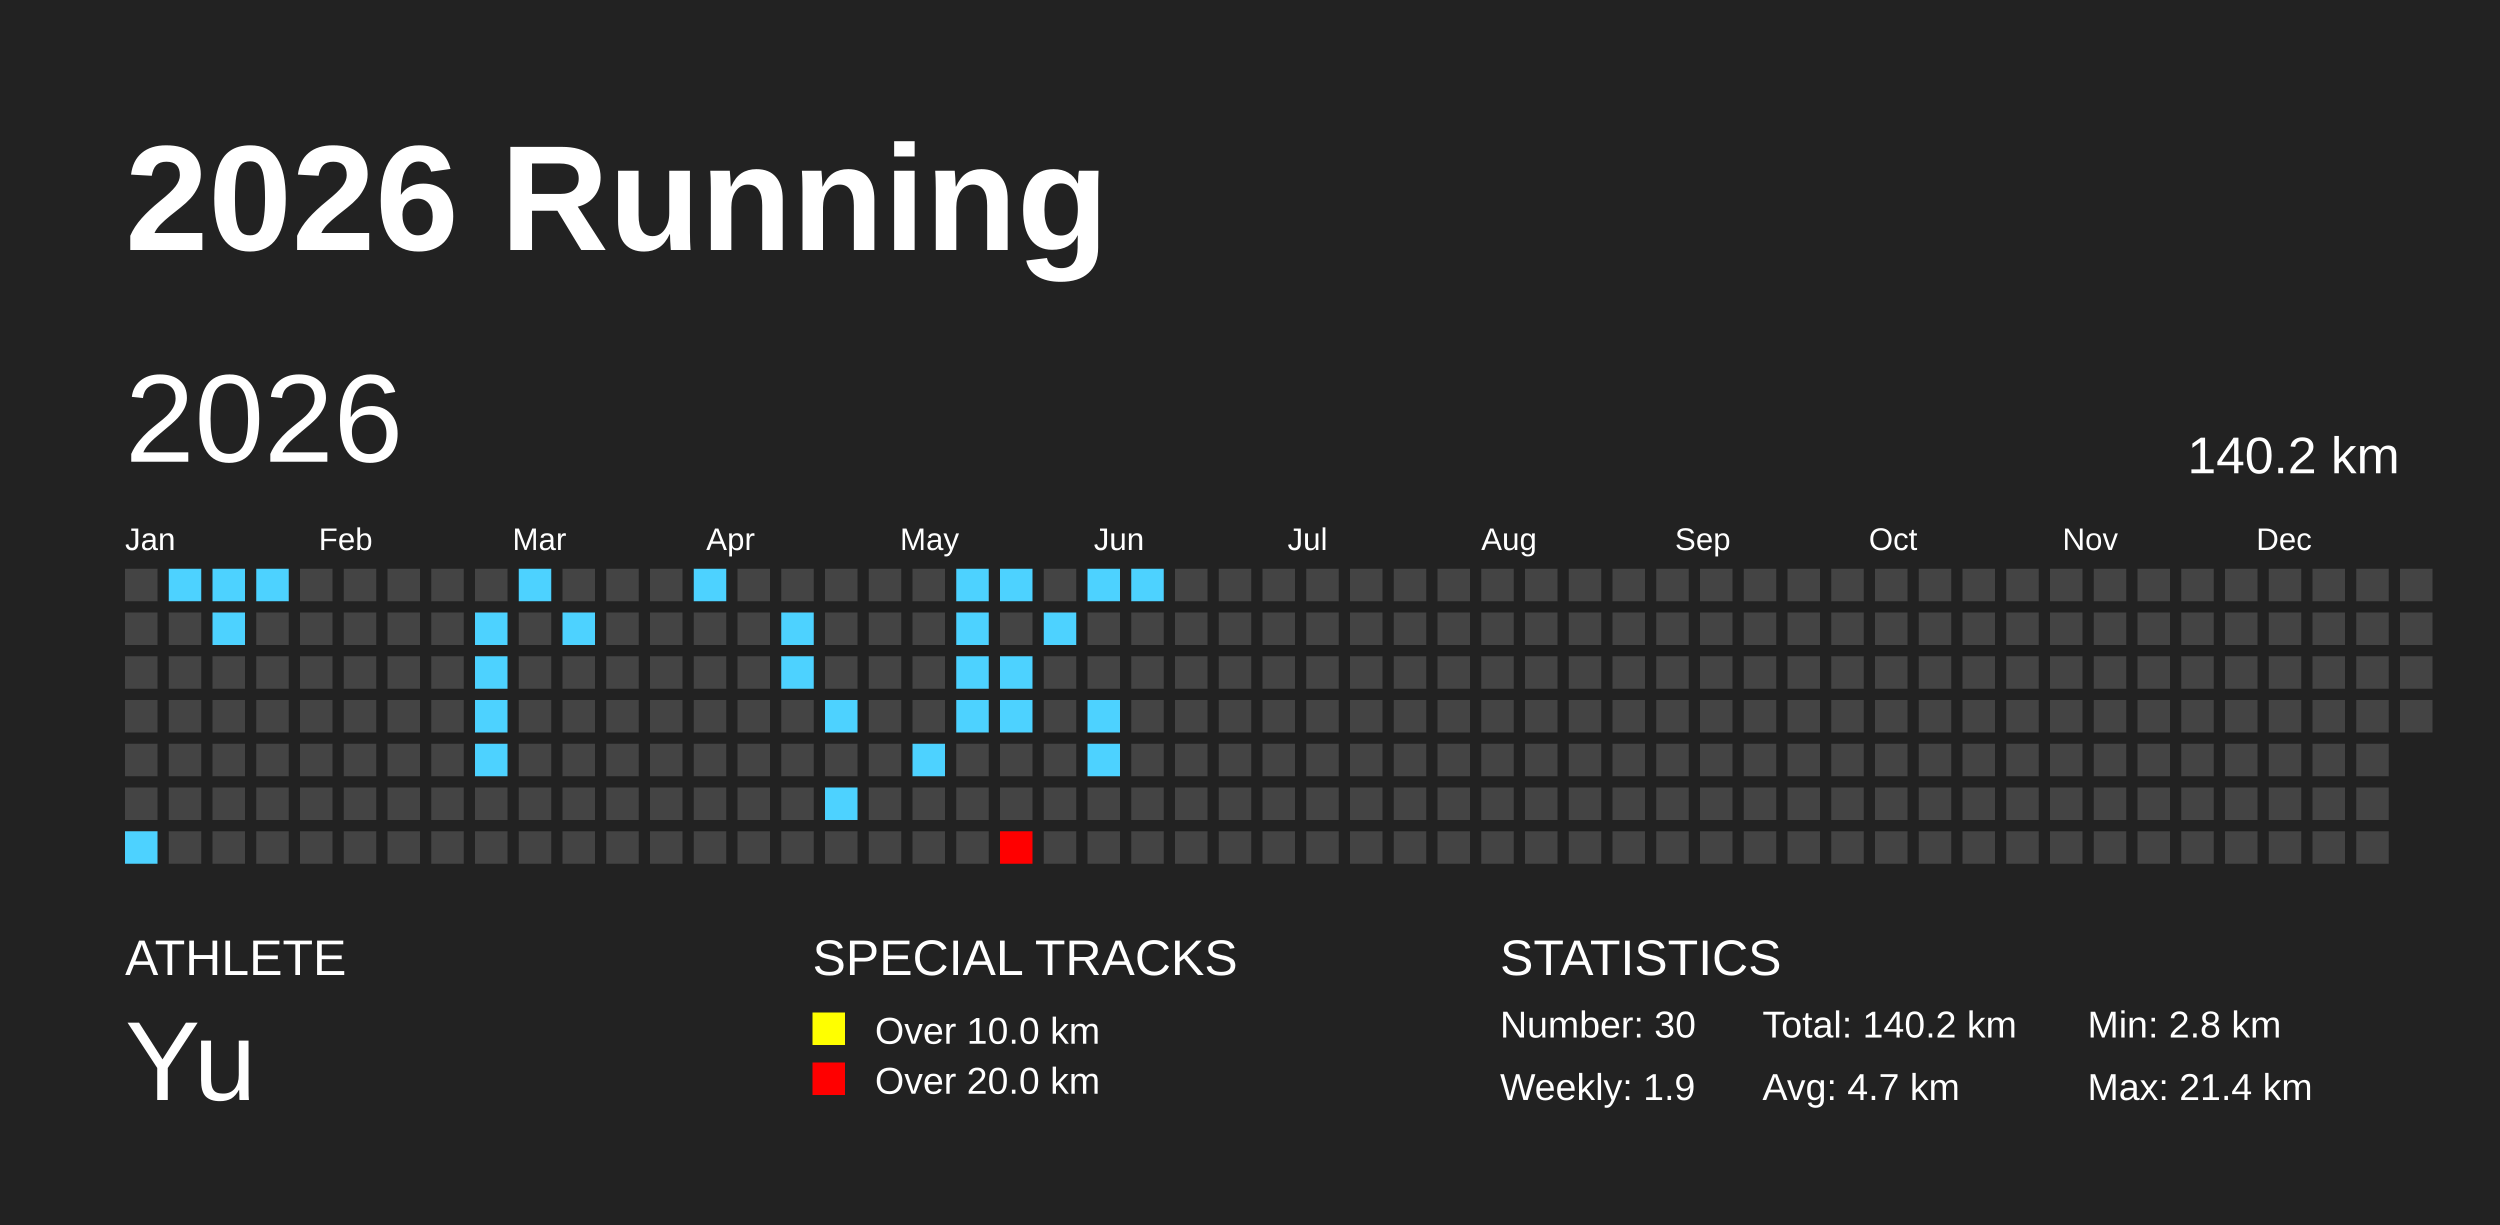
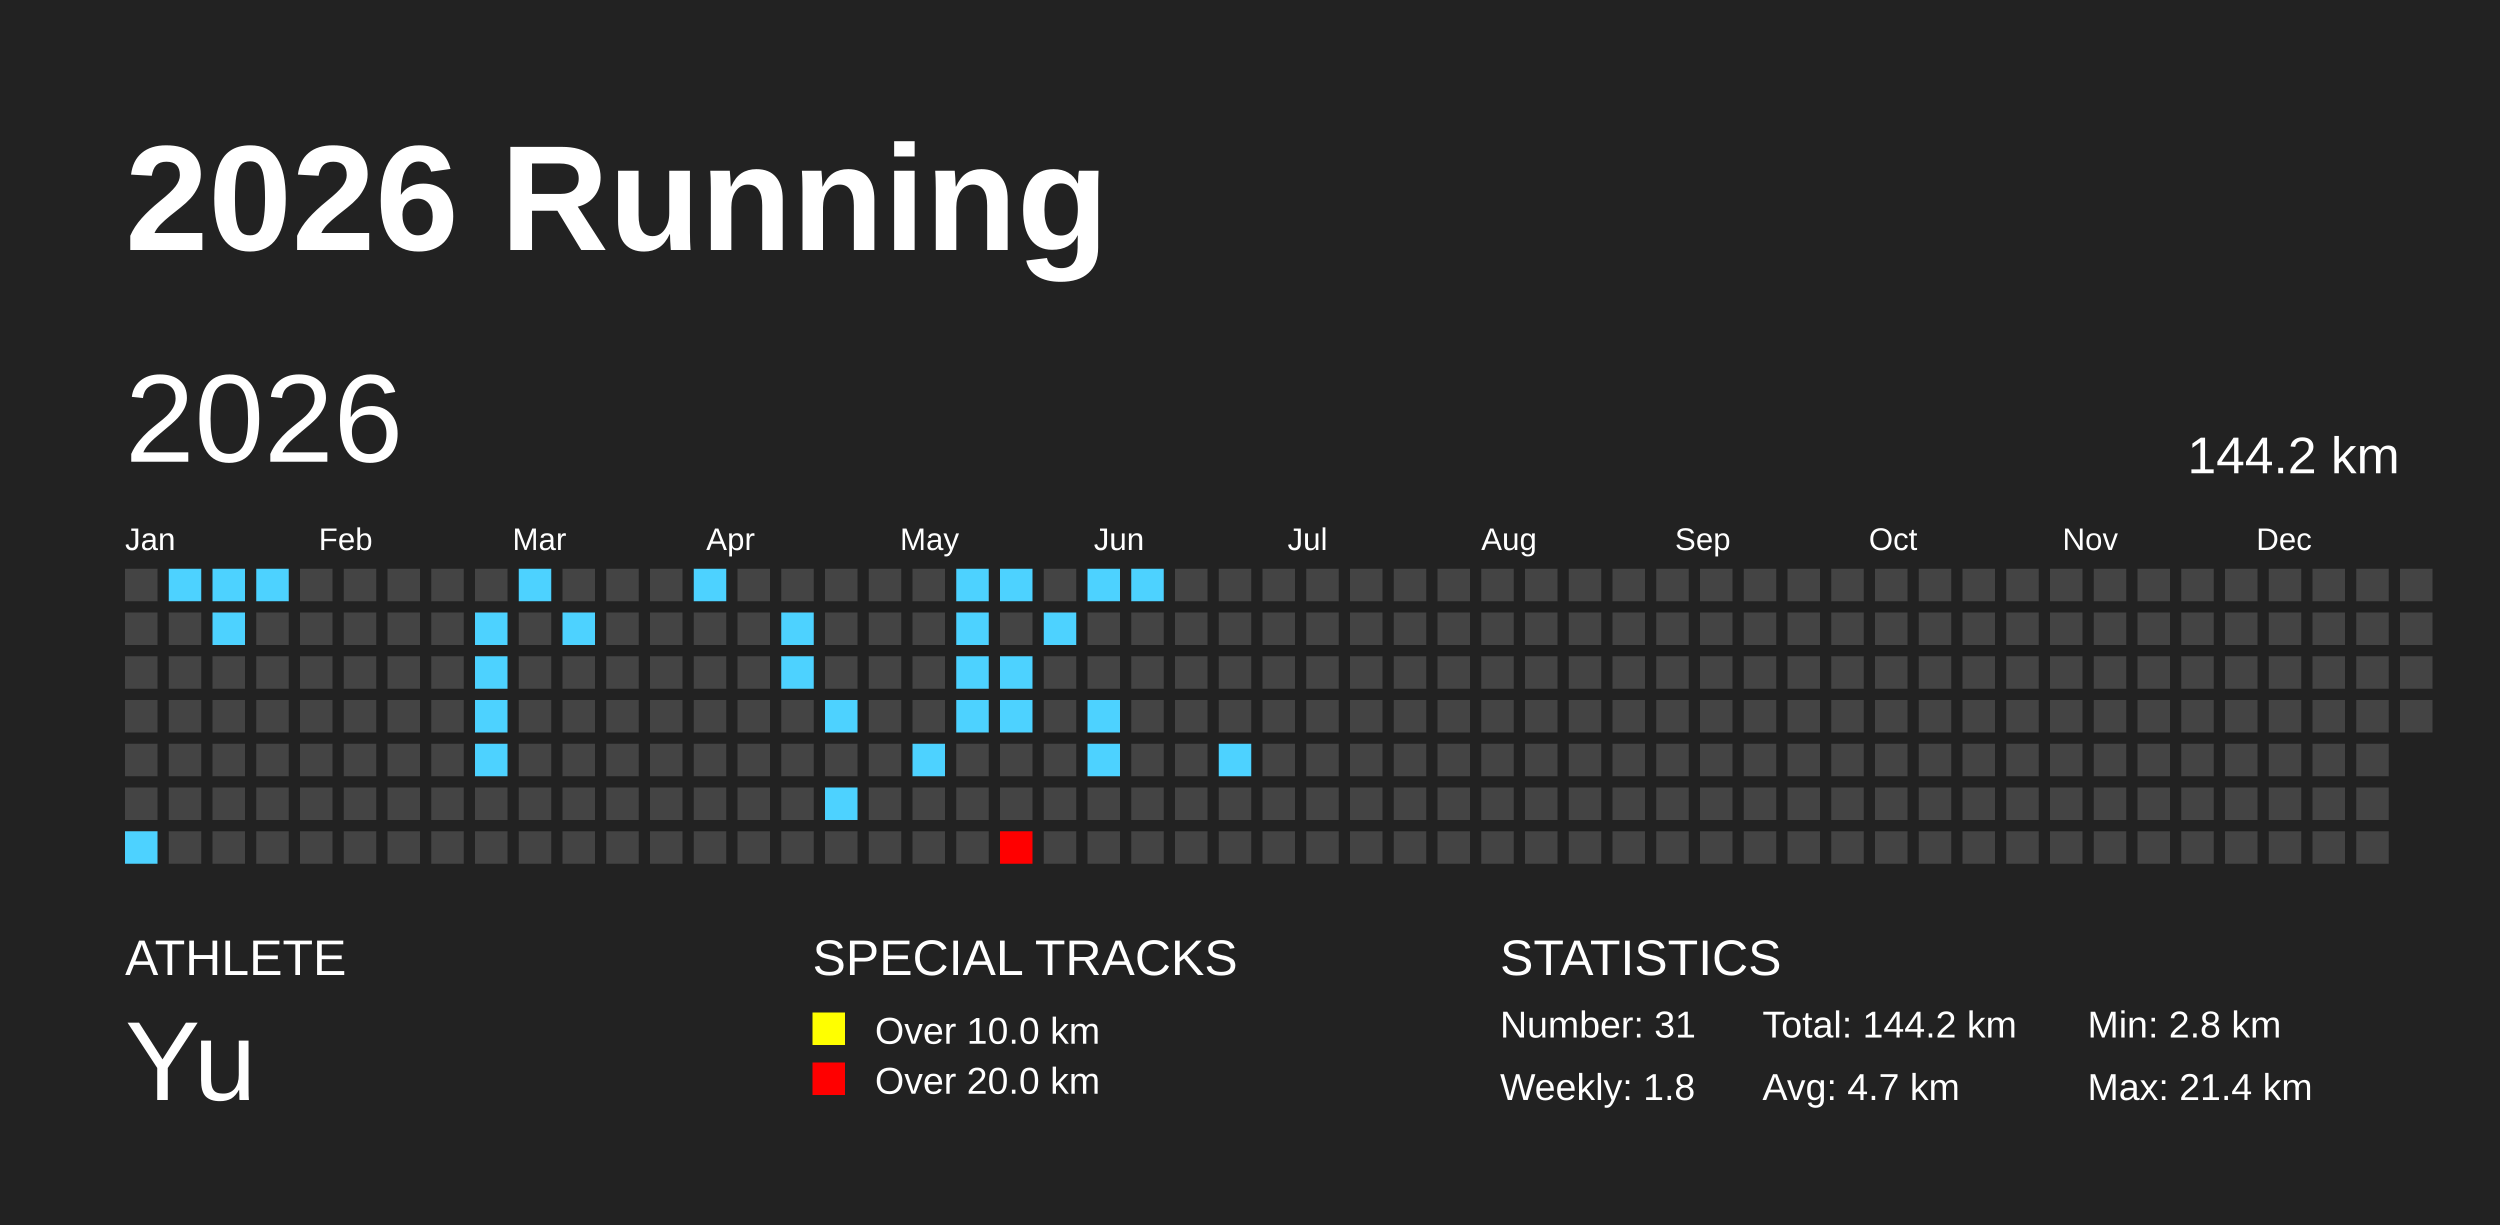
<svg xmlns="http://www.w3.org/2000/svg" baseProfile="full" height="98mm" version="1.1" viewBox="0,0,200,98" width="200mm">
  <defs />
  <rect fill="#222222" height="98" width="200" x="0" y="0" />
  <text fill="#FFFFFF" style="font-size:12px; font-family:Arial; font-weight:bold;" x="10" y="20">2026 Running</text>
  <text fill="#FFFFFF" style="font-size:4px; font-family:Arial" x="10" y="78">ATHLETE</text>
  <text fill="#FFFFFF" style="font-size:9px; font-family:Arial" x="10" y="88">Yu</text>
  <text fill="#FFFFFF" style="font-size:4px; font-family:Arial" x="65" y="78">SPECIAL TRACKS</text>
  <rect fill="yellow" height="2.6" width="2.6" x="65" y="81" />
  <text fill="#FFFFFF" style="font-size:3px; font-family:Arial" x="70" y="83.5">Over 10.0 km</text>
  <rect fill="red" height="2.6" width="2.6" x="65" y="85" />
  <text fill="#FFFFFF" style="font-size:3px; font-family:Arial" x="70" y="87.5">Over 20.0 km</text>
  <text fill="#FFFFFF" style="font-size:4px; font-family:Arial" x="120" y="78">STATISTICS</text>
-   <text fill="#FFFFFF" style="font-size:3px; font-family:Arial" x="120" y="83">Number: 30</text>
-   <text fill="#FFFFFF" style="font-size:3px; font-family:Arial" x="120" y="88">Weekly: 1.9</text>
-   <text fill="#FFFFFF" style="font-size:3px; font-family:Arial" x="141" y="83">Total: 140.2 km</text>
+   <text fill="#FFFFFF" style="font-size:3px; font-family:Arial" x="120" y="83">Number: 31</text>
+   <text fill="#FFFFFF" style="font-size:3px; font-family:Arial" x="120" y="88">Weekly: 1.8</text>
+   <text fill="#FFFFFF" style="font-size:3px; font-family:Arial" x="141" y="83">Total: 144.2 km</text>
  <text fill="#FFFFFF" style="font-size:3px; font-family:Arial" x="141" y="88">Avg: 4.7 km</text>
  <text fill="#FFFFFF" style="font-size:3px; font-family:Arial" x="167" y="83">Min: 2.8 km</text>
  <text fill="#FFFFFF" style="font-size:3px; font-family:Arial" x="167" y="88">Max: 21.4 km</text>
  <text dominant-baseline="hanging" fill="#FFFFFF" style="font-size:10.0px; font-family:Arial;" x="10" y="30">2026</text>
-   <text dominant-baseline="hanging" fill="#FFFFFF" style="font-size:4.125px; font-family:Arial;" x="175" y="35">140.2 km</text>
+   <text dominant-baseline="hanging" fill="#FFFFFF" style="font-size:4.125px; font-family:Arial;" x="175" y="35">144.2 km</text>
  <text fill="#FFFFFF" style="font-size:2.5px; font-family:Arial" x="10.0" y="44">Jan</text>
  <text fill="#FFFFFF" style="font-size:2.5px; font-family:Arial" x="25.5" y="44">Feb</text>
  <text fill="#FFFFFF" style="font-size:2.5px; font-family:Arial" x="41.0" y="44">Mar</text>
  <text fill="#FFFFFF" style="font-size:2.5px; font-family:Arial" x="56.5" y="44">Apr</text>
  <text fill="#FFFFFF" style="font-size:2.5px; font-family:Arial" x="72.0" y="44">May</text>
  <text fill="#FFFFFF" style="font-size:2.5px; font-family:Arial" x="87.5" y="44">Jun</text>
  <text fill="#FFFFFF" style="font-size:2.5px; font-family:Arial" x="103.0" y="44">Jul</text>
  <text fill="#FFFFFF" style="font-size:2.5px; font-family:Arial" x="118.5" y="44">Aug</text>
  <text fill="#FFFFFF" style="font-size:2.5px; font-family:Arial" x="134.0" y="44">Sep</text>
  <text fill="#FFFFFF" style="font-size:2.5px; font-family:Arial" x="149.5" y="44">Oct</text>
  <text fill="#FFFFFF" style="font-size:2.5px; font-family:Arial" x="165.0" y="44">Nov</text>
  <text fill="#FFFFFF" style="font-size:2.5px; font-family:Arial" x="180.5" y="44">Dec</text>
  <rect fill="#444444" height="2.6" width="2.6" x="10.0" y="45.5" />
  <rect fill="#444444" height="2.6" width="2.6" x="10.0" y="49.0" />
  <rect fill="#444444" height="2.6" width="2.6" x="10.0" y="52.5" />
  <rect fill="#444444" height="2.6" width="2.6" x="10.0" y="56.0" />
  <rect fill="#444444" height="2.6" width="2.6" x="10.0" y="59.5" />
  <rect fill="#444444" height="2.6" width="2.6" x="10.0" y="63.0" />
  <rect fill="#4dd2ff" height="2.6" width="2.6" x="10.0" y="66.5" />
  <rect fill="#4dd2ff" height="2.6" width="2.6" x="13.5" y="45.5" />
  <rect fill="#444444" height="2.6" width="2.6" x="13.5" y="49.0" />
  <rect fill="#444444" height="2.6" width="2.6" x="13.5" y="52.5" />
  <rect fill="#444444" height="2.6" width="2.6" x="13.5" y="56.0" />
  <rect fill="#444444" height="2.6" width="2.6" x="13.5" y="59.5" />
  <rect fill="#444444" height="2.6" width="2.6" x="13.5" y="63.0" />
  <rect fill="#444444" height="2.6" width="2.6" x="13.5" y="66.5" />
  <rect fill="#4dd2ff" height="2.6" width="2.6" x="17.0" y="45.5" />
  <rect fill="#4dd2ff" height="2.6" width="2.6" x="17.0" y="49.0" />
  <rect fill="#444444" height="2.6" width="2.6" x="17.0" y="52.5" />
  <rect fill="#444444" height="2.6" width="2.6" x="17.0" y="56.0" />
  <rect fill="#444444" height="2.6" width="2.6" x="17.0" y="59.5" />
  <rect fill="#444444" height="2.6" width="2.6" x="17.0" y="63.0" />
  <rect fill="#444444" height="2.6" width="2.6" x="17.0" y="66.5" />
  <rect fill="#4dd2ff" height="2.6" width="2.6" x="20.5" y="45.5" />
  <rect fill="#444444" height="2.6" width="2.6" x="20.5" y="49.0" />
  <rect fill="#444444" height="2.6" width="2.6" x="20.5" y="52.5" />
  <rect fill="#444444" height="2.6" width="2.6" x="20.5" y="56.0" />
  <rect fill="#444444" height="2.6" width="2.6" x="20.5" y="59.5" />
  <rect fill="#444444" height="2.6" width="2.6" x="20.5" y="63.0" />
  <rect fill="#444444" height="2.6" width="2.6" x="20.5" y="66.5" />
  <rect fill="#444444" height="2.6" width="2.6" x="24.0" y="45.5" />
  <rect fill="#444444" height="2.6" width="2.6" x="24.0" y="49.0" />
  <rect fill="#444444" height="2.6" width="2.6" x="24.0" y="52.5" />
  <rect fill="#444444" height="2.6" width="2.6" x="24.0" y="56.0" />
  <rect fill="#444444" height="2.6" width="2.6" x="24.0" y="59.5" />
  <rect fill="#444444" height="2.6" width="2.6" x="24.0" y="63.0" />
  <rect fill="#444444" height="2.6" width="2.6" x="24.0" y="66.5" />
  <rect fill="#444444" height="2.6" width="2.6" x="27.5" y="45.5" />
  <rect fill="#444444" height="2.6" width="2.6" x="27.5" y="49.0" />
  <rect fill="#444444" height="2.6" width="2.6" x="27.5" y="52.5" />
  <rect fill="#444444" height="2.6" width="2.6" x="27.5" y="56.0" />
  <rect fill="#444444" height="2.6" width="2.6" x="27.5" y="59.5" />
  <rect fill="#444444" height="2.6" width="2.6" x="27.5" y="63.0" />
  <rect fill="#444444" height="2.6" width="2.6" x="27.5" y="66.5" />
  <rect fill="#444444" height="2.6" width="2.6" x="31.0" y="45.5" />
  <rect fill="#444444" height="2.6" width="2.6" x="31.0" y="49.0" />
  <rect fill="#444444" height="2.6" width="2.6" x="31.0" y="52.5" />
  <rect fill="#444444" height="2.6" width="2.6" x="31.0" y="56.0" />
  <rect fill="#444444" height="2.6" width="2.6" x="31.0" y="59.5" />
  <rect fill="#444444" height="2.6" width="2.6" x="31.0" y="63.0" />
  <rect fill="#444444" height="2.6" width="2.6" x="31.0" y="66.5" />
  <rect fill="#444444" height="2.6" width="2.6" x="34.5" y="45.5" />
  <rect fill="#444444" height="2.6" width="2.6" x="34.5" y="49.0" />
  <rect fill="#444444" height="2.6" width="2.6" x="34.5" y="52.5" />
  <rect fill="#444444" height="2.6" width="2.6" x="34.5" y="56.0" />
  <rect fill="#444444" height="2.6" width="2.6" x="34.5" y="59.5" />
  <rect fill="#444444" height="2.6" width="2.6" x="34.5" y="63.0" />
  <rect fill="#444444" height="2.6" width="2.6" x="34.5" y="66.5" />
  <rect fill="#444444" height="2.6" width="2.6" x="38.0" y="45.5" />
  <rect fill="#4dd2ff" height="2.6" width="2.6" x="38.0" y="49.0" />
  <rect fill="#4dd2ff" height="2.6" width="2.6" x="38.0" y="52.5" />
  <rect fill="#4dd2ff" height="2.6" width="2.6" x="38.0" y="56.0" />
  <rect fill="#4dd2ff" height="2.6" width="2.6" x="38.0" y="59.5" />
  <rect fill="#444444" height="2.6" width="2.6" x="38.0" y="63.0" />
  <rect fill="#444444" height="2.6" width="2.6" x="38.0" y="66.5" />
  <rect fill="#4dd2ff" height="2.6" width="2.6" x="41.5" y="45.5" />
  <rect fill="#444444" height="2.6" width="2.6" x="41.5" y="49.0" />
  <rect fill="#444444" height="2.6" width="2.6" x="41.5" y="52.5" />
  <rect fill="#444444" height="2.6" width="2.6" x="41.5" y="56.0" />
  <rect fill="#444444" height="2.6" width="2.6" x="41.5" y="59.5" />
  <rect fill="#444444" height="2.6" width="2.6" x="41.5" y="63.0" />
  <rect fill="#444444" height="2.6" width="2.6" x="41.5" y="66.5" />
  <rect fill="#444444" height="2.6" width="2.6" x="45.0" y="45.5" />
  <rect fill="#4dd2ff" height="2.6" width="2.6" x="45.0" y="49.0" />
  <rect fill="#444444" height="2.6" width="2.6" x="45.0" y="52.5" />
  <rect fill="#444444" height="2.6" width="2.6" x="45.0" y="56.0" />
  <rect fill="#444444" height="2.6" width="2.6" x="45.0" y="59.5" />
  <rect fill="#444444" height="2.6" width="2.6" x="45.0" y="63.0" />
  <rect fill="#444444" height="2.6" width="2.6" x="45.0" y="66.5" />
  <rect fill="#444444" height="2.6" width="2.6" x="48.5" y="45.5" />
  <rect fill="#444444" height="2.6" width="2.6" x="48.5" y="49.0" />
  <rect fill="#444444" height="2.6" width="2.6" x="48.5" y="52.5" />
  <rect fill="#444444" height="2.6" width="2.6" x="48.5" y="56.0" />
  <rect fill="#444444" height="2.6" width="2.6" x="48.5" y="59.5" />
  <rect fill="#444444" height="2.6" width="2.6" x="48.5" y="63.0" />
  <rect fill="#444444" height="2.6" width="2.6" x="48.5" y="66.5" />
  <rect fill="#444444" height="2.6" width="2.6" x="52.0" y="45.5" />
  <rect fill="#444444" height="2.6" width="2.6" x="52.0" y="49.0" />
  <rect fill="#444444" height="2.6" width="2.6" x="52.0" y="52.5" />
  <rect fill="#444444" height="2.6" width="2.6" x="52.0" y="56.0" />
  <rect fill="#444444" height="2.6" width="2.6" x="52.0" y="59.5" />
  <rect fill="#444444" height="2.6" width="2.6" x="52.0" y="63.0" />
  <rect fill="#444444" height="2.6" width="2.6" x="52.0" y="66.5" />
  <rect fill="#4dd2ff" height="2.6" width="2.6" x="55.5" y="45.5" />
  <rect fill="#444444" height="2.6" width="2.6" x="55.5" y="49.0" />
  <rect fill="#444444" height="2.6" width="2.6" x="55.5" y="52.5" />
  <rect fill="#444444" height="2.6" width="2.6" x="55.5" y="56.0" />
  <rect fill="#444444" height="2.6" width="2.6" x="55.5" y="59.5" />
  <rect fill="#444444" height="2.6" width="2.6" x="55.5" y="63.0" />
  <rect fill="#444444" height="2.6" width="2.6" x="55.5" y="66.5" />
  <rect fill="#444444" height="2.6" width="2.6" x="59.0" y="45.5" />
  <rect fill="#444444" height="2.6" width="2.6" x="59.0" y="49.0" />
  <rect fill="#444444" height="2.6" width="2.6" x="59.0" y="52.5" />
  <rect fill="#444444" height="2.6" width="2.6" x="59.0" y="56.0" />
  <rect fill="#444444" height="2.6" width="2.6" x="59.0" y="59.5" />
  <rect fill="#444444" height="2.6" width="2.6" x="59.0" y="63.0" />
  <rect fill="#444444" height="2.6" width="2.6" x="59.0" y="66.5" />
  <rect fill="#444444" height="2.6" width="2.6" x="62.5" y="45.5" />
  <rect fill="#4dd2ff" height="2.6" width="2.6" x="62.5" y="49.0" />
  <rect fill="#4dd2ff" height="2.6" width="2.6" x="62.5" y="52.5" />
  <rect fill="#444444" height="2.6" width="2.6" x="62.5" y="56.0" />
  <rect fill="#444444" height="2.6" width="2.6" x="62.5" y="59.5" />
  <rect fill="#444444" height="2.6" width="2.6" x="62.5" y="63.0" />
  <rect fill="#444444" height="2.6" width="2.6" x="62.5" y="66.5" />
  <rect fill="#444444" height="2.6" width="2.6" x="66.0" y="45.5" />
  <rect fill="#444444" height="2.6" width="2.6" x="66.0" y="49.0" />
  <rect fill="#444444" height="2.6" width="2.6" x="66.0" y="52.5" />
  <rect fill="#4dd2ff" height="2.6" width="2.6" x="66.0" y="56.0" />
  <rect fill="#444444" height="2.6" width="2.6" x="66.0" y="59.5" />
  <rect fill="#4dd2ff" height="2.6" width="2.6" x="66.0" y="63.0" />
  <rect fill="#444444" height="2.6" width="2.6" x="66.0" y="66.5" />
  <rect fill="#444444" height="2.6" width="2.6" x="69.5" y="45.5" />
  <rect fill="#444444" height="2.6" width="2.6" x="69.5" y="49.0" />
  <rect fill="#444444" height="2.6" width="2.6" x="69.5" y="52.5" />
  <rect fill="#444444" height="2.6" width="2.6" x="69.5" y="56.0" />
  <rect fill="#444444" height="2.6" width="2.6" x="69.5" y="59.5" />
  <rect fill="#444444" height="2.6" width="2.6" x="69.5" y="63.0" />
  <rect fill="#444444" height="2.6" width="2.6" x="69.5" y="66.5" />
  <rect fill="#444444" height="2.6" width="2.6" x="73.0" y="45.5" />
  <rect fill="#444444" height="2.6" width="2.6" x="73.0" y="49.0" />
  <rect fill="#444444" height="2.6" width="2.6" x="73.0" y="52.5" />
  <rect fill="#444444" height="2.6" width="2.6" x="73.0" y="56.0" />
  <rect fill="#4dd2ff" height="2.6" width="2.6" x="73.0" y="59.5" />
  <rect fill="#444444" height="2.6" width="2.6" x="73.0" y="63.0" />
  <rect fill="#444444" height="2.6" width="2.6" x="73.0" y="66.5" />
  <rect fill="#4dd2ff" height="2.6" width="2.6" x="76.5" y="45.5" />
  <rect fill="#4dd2ff" height="2.6" width="2.6" x="76.5" y="49.0" />
  <rect fill="#4dd2ff" height="2.6" width="2.6" x="76.5" y="52.5" />
  <rect fill="#4dd2ff" height="2.6" width="2.6" x="76.5" y="56.0" />
  <rect fill="#444444" height="2.6" width="2.6" x="76.5" y="59.5" />
  <rect fill="#444444" height="2.6" width="2.6" x="76.5" y="63.0" />
  <rect fill="#444444" height="2.6" width="2.6" x="76.5" y="66.5" />
  <rect fill="#4dd2ff" height="2.6" width="2.6" x="80.0" y="45.5" />
  <rect fill="#444444" height="2.6" width="2.6" x="80.0" y="49.0" />
  <rect fill="#4dd2ff" height="2.6" width="2.6" x="80.0" y="52.5" />
  <rect fill="#4dd2ff" height="2.6" width="2.6" x="80.0" y="56.0" />
  <rect fill="#444444" height="2.6" width="2.6" x="80.0" y="59.5" />
  <rect fill="#444444" height="2.6" width="2.6" x="80.0" y="63.0" />
  <rect fill="red" height="2.6" width="2.6" x="80.0" y="66.5" />
  <rect fill="#444444" height="2.6" width="2.6" x="83.5" y="45.5" />
  <rect fill="#4dd2ff" height="2.6" width="2.6" x="83.5" y="49.0" />
  <rect fill="#444444" height="2.6" width="2.6" x="83.5" y="52.5" />
  <rect fill="#444444" height="2.6" width="2.6" x="83.5" y="56.0" />
  <rect fill="#444444" height="2.6" width="2.6" x="83.5" y="59.5" />
  <rect fill="#444444" height="2.6" width="2.6" x="83.5" y="63.0" />
  <rect fill="#444444" height="2.6" width="2.6" x="83.5" y="66.5" />
  <rect fill="#4dd2ff" height="2.6" width="2.6" x="87.0" y="45.5" />
  <rect fill="#444444" height="2.6" width="2.6" x="87.0" y="49.0" />
  <rect fill="#444444" height="2.6" width="2.6" x="87.0" y="52.5" />
  <rect fill="#4dd2ff" height="2.6" width="2.6" x="87.0" y="56.0" />
  <rect fill="#4dd2ff" height="2.6" width="2.6" x="87.0" y="59.5" />
  <rect fill="#444444" height="2.6" width="2.6" x="87.0" y="63.0" />
  <rect fill="#444444" height="2.6" width="2.6" x="87.0" y="66.5" />
  <rect fill="#4dd2ff" height="2.6" width="2.6" x="90.5" y="45.5" />
  <rect fill="#444444" height="2.6" width="2.6" x="90.5" y="49.0" />
  <rect fill="#444444" height="2.6" width="2.6" x="90.5" y="52.5" />
  <rect fill="#444444" height="2.6" width="2.6" x="90.5" y="56.0" />
  <rect fill="#444444" height="2.6" width="2.6" x="90.5" y="59.5" />
  <rect fill="#444444" height="2.6" width="2.6" x="90.5" y="63.0" />
  <rect fill="#444444" height="2.6" width="2.6" x="90.5" y="66.5" />
  <rect fill="#444444" height="2.6" width="2.6" x="94.0" y="45.5" />
  <rect fill="#444444" height="2.6" width="2.6" x="94.0" y="49.0" />
  <rect fill="#444444" height="2.6" width="2.6" x="94.0" y="52.5" />
  <rect fill="#444444" height="2.6" width="2.6" x="94.0" y="56.0" />
  <rect fill="#444444" height="2.6" width="2.6" x="94.0" y="59.5" />
  <rect fill="#444444" height="2.6" width="2.6" x="94.0" y="63.0" />
  <rect fill="#444444" height="2.6" width="2.6" x="94.0" y="66.5" />
  <rect fill="#444444" height="2.6" width="2.6" x="97.5" y="45.5" />
  <rect fill="#444444" height="2.6" width="2.6" x="97.5" y="49.0" />
  <rect fill="#444444" height="2.6" width="2.6" x="97.5" y="52.5" />
  <rect fill="#444444" height="2.6" width="2.6" x="97.5" y="56.0" />
-   <rect fill="#444444" height="2.6" width="2.6" x="97.5" y="59.5" />
+   <rect fill="#4dd2ff" height="2.6" width="2.6" x="97.5" y="59.5" />
  <rect fill="#444444" height="2.6" width="2.6" x="97.5" y="63.0" />
  <rect fill="#444444" height="2.6" width="2.6" x="97.5" y="66.5" />
  <rect fill="#444444" height="2.6" width="2.6" x="101.0" y="45.5" />
  <rect fill="#444444" height="2.6" width="2.6" x="101.0" y="49.0" />
  <rect fill="#444444" height="2.6" width="2.6" x="101.0" y="52.5" />
  <rect fill="#444444" height="2.6" width="2.6" x="101.0" y="56.0" />
  <rect fill="#444444" height="2.6" width="2.6" x="101.0" y="59.5" />
  <rect fill="#444444" height="2.6" width="2.6" x="101.0" y="63.0" />
  <rect fill="#444444" height="2.6" width="2.6" x="101.0" y="66.5" />
  <rect fill="#444444" height="2.6" width="2.6" x="104.5" y="45.5" />
  <rect fill="#444444" height="2.6" width="2.6" x="104.5" y="49.0" />
  <rect fill="#444444" height="2.6" width="2.6" x="104.5" y="52.5" />
  <rect fill="#444444" height="2.6" width="2.6" x="104.5" y="56.0" />
  <rect fill="#444444" height="2.6" width="2.6" x="104.5" y="59.5" />
  <rect fill="#444444" height="2.6" width="2.6" x="104.5" y="63.0" />
  <rect fill="#444444" height="2.6" width="2.6" x="104.5" y="66.5" />
  <rect fill="#444444" height="2.6" width="2.6" x="108.0" y="45.5" />
  <rect fill="#444444" height="2.6" width="2.6" x="108.0" y="49.0" />
  <rect fill="#444444" height="2.6" width="2.6" x="108.0" y="52.5" />
  <rect fill="#444444" height="2.6" width="2.6" x="108.0" y="56.0" />
  <rect fill="#444444" height="2.6" width="2.6" x="108.0" y="59.5" />
  <rect fill="#444444" height="2.6" width="2.6" x="108.0" y="63.0" />
  <rect fill="#444444" height="2.6" width="2.6" x="108.0" y="66.5" />
  <rect fill="#444444" height="2.6" width="2.6" x="111.5" y="45.5" />
  <rect fill="#444444" height="2.6" width="2.6" x="111.5" y="49.0" />
  <rect fill="#444444" height="2.6" width="2.6" x="111.5" y="52.5" />
  <rect fill="#444444" height="2.6" width="2.6" x="111.5" y="56.0" />
  <rect fill="#444444" height="2.6" width="2.6" x="111.5" y="59.5" />
  <rect fill="#444444" height="2.6" width="2.6" x="111.5" y="63.0" />
  <rect fill="#444444" height="2.6" width="2.6" x="111.5" y="66.5" />
  <rect fill="#444444" height="2.6" width="2.6" x="115.0" y="45.5" />
  <rect fill="#444444" height="2.6" width="2.6" x="115.0" y="49.0" />
  <rect fill="#444444" height="2.6" width="2.6" x="115.0" y="52.5" />
  <rect fill="#444444" height="2.6" width="2.6" x="115.0" y="56.0" />
  <rect fill="#444444" height="2.6" width="2.6" x="115.0" y="59.5" />
  <rect fill="#444444" height="2.6" width="2.6" x="115.0" y="63.0" />
  <rect fill="#444444" height="2.6" width="2.6" x="115.0" y="66.5" />
  <rect fill="#444444" height="2.6" width="2.6" x="118.5" y="45.5" />
  <rect fill="#444444" height="2.6" width="2.6" x="118.5" y="49.0" />
  <rect fill="#444444" height="2.6" width="2.6" x="118.5" y="52.5" />
  <rect fill="#444444" height="2.6" width="2.6" x="118.5" y="56.0" />
  <rect fill="#444444" height="2.6" width="2.6" x="118.5" y="59.5" />
  <rect fill="#444444" height="2.6" width="2.6" x="118.5" y="63.0" />
  <rect fill="#444444" height="2.6" width="2.6" x="118.5" y="66.5" />
  <rect fill="#444444" height="2.6" width="2.6" x="122.0" y="45.5" />
  <rect fill="#444444" height="2.6" width="2.6" x="122.0" y="49.0" />
  <rect fill="#444444" height="2.6" width="2.6" x="122.0" y="52.5" />
  <rect fill="#444444" height="2.6" width="2.6" x="122.0" y="56.0" />
  <rect fill="#444444" height="2.6" width="2.6" x="122.0" y="59.5" />
  <rect fill="#444444" height="2.6" width="2.6" x="122.0" y="63.0" />
  <rect fill="#444444" height="2.6" width="2.6" x="122.0" y="66.5" />
  <rect fill="#444444" height="2.6" width="2.6" x="125.5" y="45.5" />
  <rect fill="#444444" height="2.6" width="2.6" x="125.5" y="49.0" />
  <rect fill="#444444" height="2.6" width="2.6" x="125.5" y="52.5" />
  <rect fill="#444444" height="2.6" width="2.6" x="125.5" y="56.0" />
  <rect fill="#444444" height="2.6" width="2.6" x="125.5" y="59.5" />
  <rect fill="#444444" height="2.6" width="2.6" x="125.5" y="63.0" />
  <rect fill="#444444" height="2.6" width="2.6" x="125.5" y="66.5" />
  <rect fill="#444444" height="2.6" width="2.6" x="129.0" y="45.5" />
  <rect fill="#444444" height="2.6" width="2.6" x="129.0" y="49.0" />
  <rect fill="#444444" height="2.6" width="2.6" x="129.0" y="52.5" />
  <rect fill="#444444" height="2.6" width="2.6" x="129.0" y="56.0" />
  <rect fill="#444444" height="2.6" width="2.6" x="129.0" y="59.5" />
  <rect fill="#444444" height="2.6" width="2.6" x="129.0" y="63.0" />
  <rect fill="#444444" height="2.6" width="2.6" x="129.0" y="66.5" />
  <rect fill="#444444" height="2.6" width="2.6" x="132.5" y="45.5" />
  <rect fill="#444444" height="2.6" width="2.6" x="132.5" y="49.0" />
  <rect fill="#444444" height="2.6" width="2.6" x="132.5" y="52.5" />
  <rect fill="#444444" height="2.6" width="2.6" x="132.5" y="56.0" />
  <rect fill="#444444" height="2.6" width="2.6" x="132.5" y="59.5" />
  <rect fill="#444444" height="2.6" width="2.6" x="132.5" y="63.0" />
  <rect fill="#444444" height="2.6" width="2.6" x="132.5" y="66.5" />
  <rect fill="#444444" height="2.6" width="2.6" x="136.0" y="45.5" />
  <rect fill="#444444" height="2.6" width="2.6" x="136.0" y="49.0" />
  <rect fill="#444444" height="2.6" width="2.6" x="136.0" y="52.5" />
  <rect fill="#444444" height="2.6" width="2.6" x="136.0" y="56.0" />
  <rect fill="#444444" height="2.6" width="2.6" x="136.0" y="59.5" />
  <rect fill="#444444" height="2.6" width="2.6" x="136.0" y="63.0" />
  <rect fill="#444444" height="2.6" width="2.6" x="136.0" y="66.5" />
  <rect fill="#444444" height="2.6" width="2.6" x="139.5" y="45.5" />
  <rect fill="#444444" height="2.6" width="2.6" x="139.5" y="49.0" />
  <rect fill="#444444" height="2.6" width="2.6" x="139.5" y="52.5" />
  <rect fill="#444444" height="2.6" width="2.6" x="139.5" y="56.0" />
  <rect fill="#444444" height="2.6" width="2.6" x="139.5" y="59.5" />
  <rect fill="#444444" height="2.6" width="2.6" x="139.5" y="63.0" />
  <rect fill="#444444" height="2.6" width="2.6" x="139.5" y="66.5" />
  <rect fill="#444444" height="2.6" width="2.6" x="143.0" y="45.5" />
  <rect fill="#444444" height="2.6" width="2.6" x="143.0" y="49.0" />
  <rect fill="#444444" height="2.6" width="2.6" x="143.0" y="52.5" />
  <rect fill="#444444" height="2.6" width="2.6" x="143.0" y="56.0" />
  <rect fill="#444444" height="2.6" width="2.6" x="143.0" y="59.5" />
  <rect fill="#444444" height="2.6" width="2.6" x="143.0" y="63.0" />
  <rect fill="#444444" height="2.6" width="2.6" x="143.0" y="66.5" />
  <rect fill="#444444" height="2.6" width="2.6" x="146.5" y="45.5" />
  <rect fill="#444444" height="2.6" width="2.6" x="146.5" y="49.0" />
  <rect fill="#444444" height="2.6" width="2.6" x="146.5" y="52.5" />
  <rect fill="#444444" height="2.6" width="2.6" x="146.5" y="56.0" />
  <rect fill="#444444" height="2.6" width="2.6" x="146.5" y="59.5" />
  <rect fill="#444444" height="2.6" width="2.6" x="146.5" y="63.0" />
  <rect fill="#444444" height="2.6" width="2.6" x="146.5" y="66.5" />
  <rect fill="#444444" height="2.6" width="2.6" x="150.0" y="45.5" />
  <rect fill="#444444" height="2.6" width="2.6" x="150.0" y="49.0" />
  <rect fill="#444444" height="2.6" width="2.6" x="150.0" y="52.5" />
  <rect fill="#444444" height="2.6" width="2.6" x="150.0" y="56.0" />
  <rect fill="#444444" height="2.6" width="2.6" x="150.0" y="59.5" />
  <rect fill="#444444" height="2.6" width="2.6" x="150.0" y="63.0" />
  <rect fill="#444444" height="2.6" width="2.6" x="150.0" y="66.5" />
  <rect fill="#444444" height="2.6" width="2.6" x="153.5" y="45.5" />
  <rect fill="#444444" height="2.6" width="2.6" x="153.5" y="49.0" />
  <rect fill="#444444" height="2.6" width="2.6" x="153.5" y="52.5" />
  <rect fill="#444444" height="2.6" width="2.6" x="153.5" y="56.0" />
  <rect fill="#444444" height="2.6" width="2.6" x="153.5" y="59.5" />
  <rect fill="#444444" height="2.6" width="2.6" x="153.5" y="63.0" />
  <rect fill="#444444" height="2.6" width="2.6" x="153.5" y="66.5" />
  <rect fill="#444444" height="2.6" width="2.6" x="157.0" y="45.5" />
  <rect fill="#444444" height="2.6" width="2.6" x="157.0" y="49.0" />
  <rect fill="#444444" height="2.6" width="2.6" x="157.0" y="52.5" />
  <rect fill="#444444" height="2.6" width="2.6" x="157.0" y="56.0" />
  <rect fill="#444444" height="2.6" width="2.6" x="157.0" y="59.5" />
  <rect fill="#444444" height="2.6" width="2.6" x="157.0" y="63.0" />
  <rect fill="#444444" height="2.6" width="2.6" x="157.0" y="66.5" />
  <rect fill="#444444" height="2.6" width="2.6" x="160.5" y="45.5" />
  <rect fill="#444444" height="2.6" width="2.6" x="160.5" y="49.0" />
  <rect fill="#444444" height="2.6" width="2.6" x="160.5" y="52.5" />
  <rect fill="#444444" height="2.6" width="2.6" x="160.5" y="56.0" />
  <rect fill="#444444" height="2.6" width="2.6" x="160.5" y="59.5" />
  <rect fill="#444444" height="2.6" width="2.6" x="160.5" y="63.0" />
  <rect fill="#444444" height="2.6" width="2.6" x="160.5" y="66.5" />
  <rect fill="#444444" height="2.6" width="2.6" x="164.0" y="45.5" />
  <rect fill="#444444" height="2.6" width="2.6" x="164.0" y="49.0" />
  <rect fill="#444444" height="2.6" width="2.6" x="164.0" y="52.5" />
  <rect fill="#444444" height="2.6" width="2.6" x="164.0" y="56.0" />
  <rect fill="#444444" height="2.6" width="2.6" x="164.0" y="59.5" />
  <rect fill="#444444" height="2.6" width="2.6" x="164.0" y="63.0" />
  <rect fill="#444444" height="2.6" width="2.6" x="164.0" y="66.5" />
  <rect fill="#444444" height="2.6" width="2.6" x="167.5" y="45.5" />
  <rect fill="#444444" height="2.6" width="2.6" x="167.5" y="49.0" />
  <rect fill="#444444" height="2.6" width="2.6" x="167.5" y="52.5" />
  <rect fill="#444444" height="2.6" width="2.6" x="167.5" y="56.0" />
  <rect fill="#444444" height="2.6" width="2.6" x="167.5" y="59.5" />
  <rect fill="#444444" height="2.6" width="2.6" x="167.5" y="63.0" />
  <rect fill="#444444" height="2.6" width="2.6" x="167.5" y="66.5" />
  <rect fill="#444444" height="2.6" width="2.6" x="171.0" y="45.5" />
  <rect fill="#444444" height="2.6" width="2.6" x="171.0" y="49.0" />
  <rect fill="#444444" height="2.6" width="2.6" x="171.0" y="52.5" />
  <rect fill="#444444" height="2.6" width="2.6" x="171.0" y="56.0" />
  <rect fill="#444444" height="2.6" width="2.6" x="171.0" y="59.5" />
  <rect fill="#444444" height="2.6" width="2.6" x="171.0" y="63.0" />
  <rect fill="#444444" height="2.6" width="2.6" x="171.0" y="66.5" />
  <rect fill="#444444" height="2.6" width="2.6" x="174.5" y="45.5" />
  <rect fill="#444444" height="2.6" width="2.6" x="174.5" y="49.0" />
  <rect fill="#444444" height="2.6" width="2.6" x="174.5" y="52.5" />
  <rect fill="#444444" height="2.6" width="2.6" x="174.5" y="56.0" />
  <rect fill="#444444" height="2.6" width="2.6" x="174.5" y="59.5" />
  <rect fill="#444444" height="2.6" width="2.6" x="174.5" y="63.0" />
  <rect fill="#444444" height="2.6" width="2.6" x="174.5" y="66.5" />
  <rect fill="#444444" height="2.6" width="2.6" x="178.0" y="45.5" />
  <rect fill="#444444" height="2.6" width="2.6" x="178.0" y="49.0" />
  <rect fill="#444444" height="2.6" width="2.6" x="178.0" y="52.5" />
  <rect fill="#444444" height="2.6" width="2.6" x="178.0" y="56.0" />
  <rect fill="#444444" height="2.6" width="2.6" x="178.0" y="59.5" />
  <rect fill="#444444" height="2.6" width="2.6" x="178.0" y="63.0" />
  <rect fill="#444444" height="2.6" width="2.6" x="178.0" y="66.5" />
  <rect fill="#444444" height="2.6" width="2.6" x="181.5" y="45.5" />
  <rect fill="#444444" height="2.6" width="2.6" x="181.5" y="49.0" />
  <rect fill="#444444" height="2.6" width="2.6" x="181.5" y="52.5" />
  <rect fill="#444444" height="2.6" width="2.6" x="181.5" y="56.0" />
  <rect fill="#444444" height="2.6" width="2.6" x="181.5" y="59.5" />
  <rect fill="#444444" height="2.6" width="2.6" x="181.5" y="63.0" />
  <rect fill="#444444" height="2.6" width="2.6" x="181.5" y="66.5" />
  <rect fill="#444444" height="2.6" width="2.6" x="185.0" y="45.5" />
  <rect fill="#444444" height="2.6" width="2.6" x="185.0" y="49.0" />
  <rect fill="#444444" height="2.6" width="2.6" x="185.0" y="52.5" />
  <rect fill="#444444" height="2.6" width="2.6" x="185.0" y="56.0" />
  <rect fill="#444444" height="2.6" width="2.6" x="185.0" y="59.5" />
  <rect fill="#444444" height="2.6" width="2.6" x="185.0" y="63.0" />
  <rect fill="#444444" height="2.6" width="2.6" x="185.0" y="66.5" />
  <rect fill="#444444" height="2.6" width="2.6" x="188.5" y="45.5" />
  <rect fill="#444444" height="2.6" width="2.6" x="188.5" y="49.0" />
  <rect fill="#444444" height="2.6" width="2.6" x="188.5" y="52.5" />
  <rect fill="#444444" height="2.6" width="2.6" x="188.5" y="56.0" />
  <rect fill="#444444" height="2.6" width="2.6" x="188.5" y="59.5" />
  <rect fill="#444444" height="2.6" width="2.6" x="188.5" y="63.0" />
  <rect fill="#444444" height="2.6" width="2.6" x="188.5" y="66.5" />
  <rect fill="#444444" height="2.6" width="2.6" x="192.0" y="45.5" />
  <rect fill="#444444" height="2.6" width="2.6" x="192.0" y="49.0" />
  <rect fill="#444444" height="2.6" width="2.6" x="192.0" y="52.5" />
  <rect fill="#444444" height="2.6" width="2.6" x="192.0" y="56.0" />
</svg>
